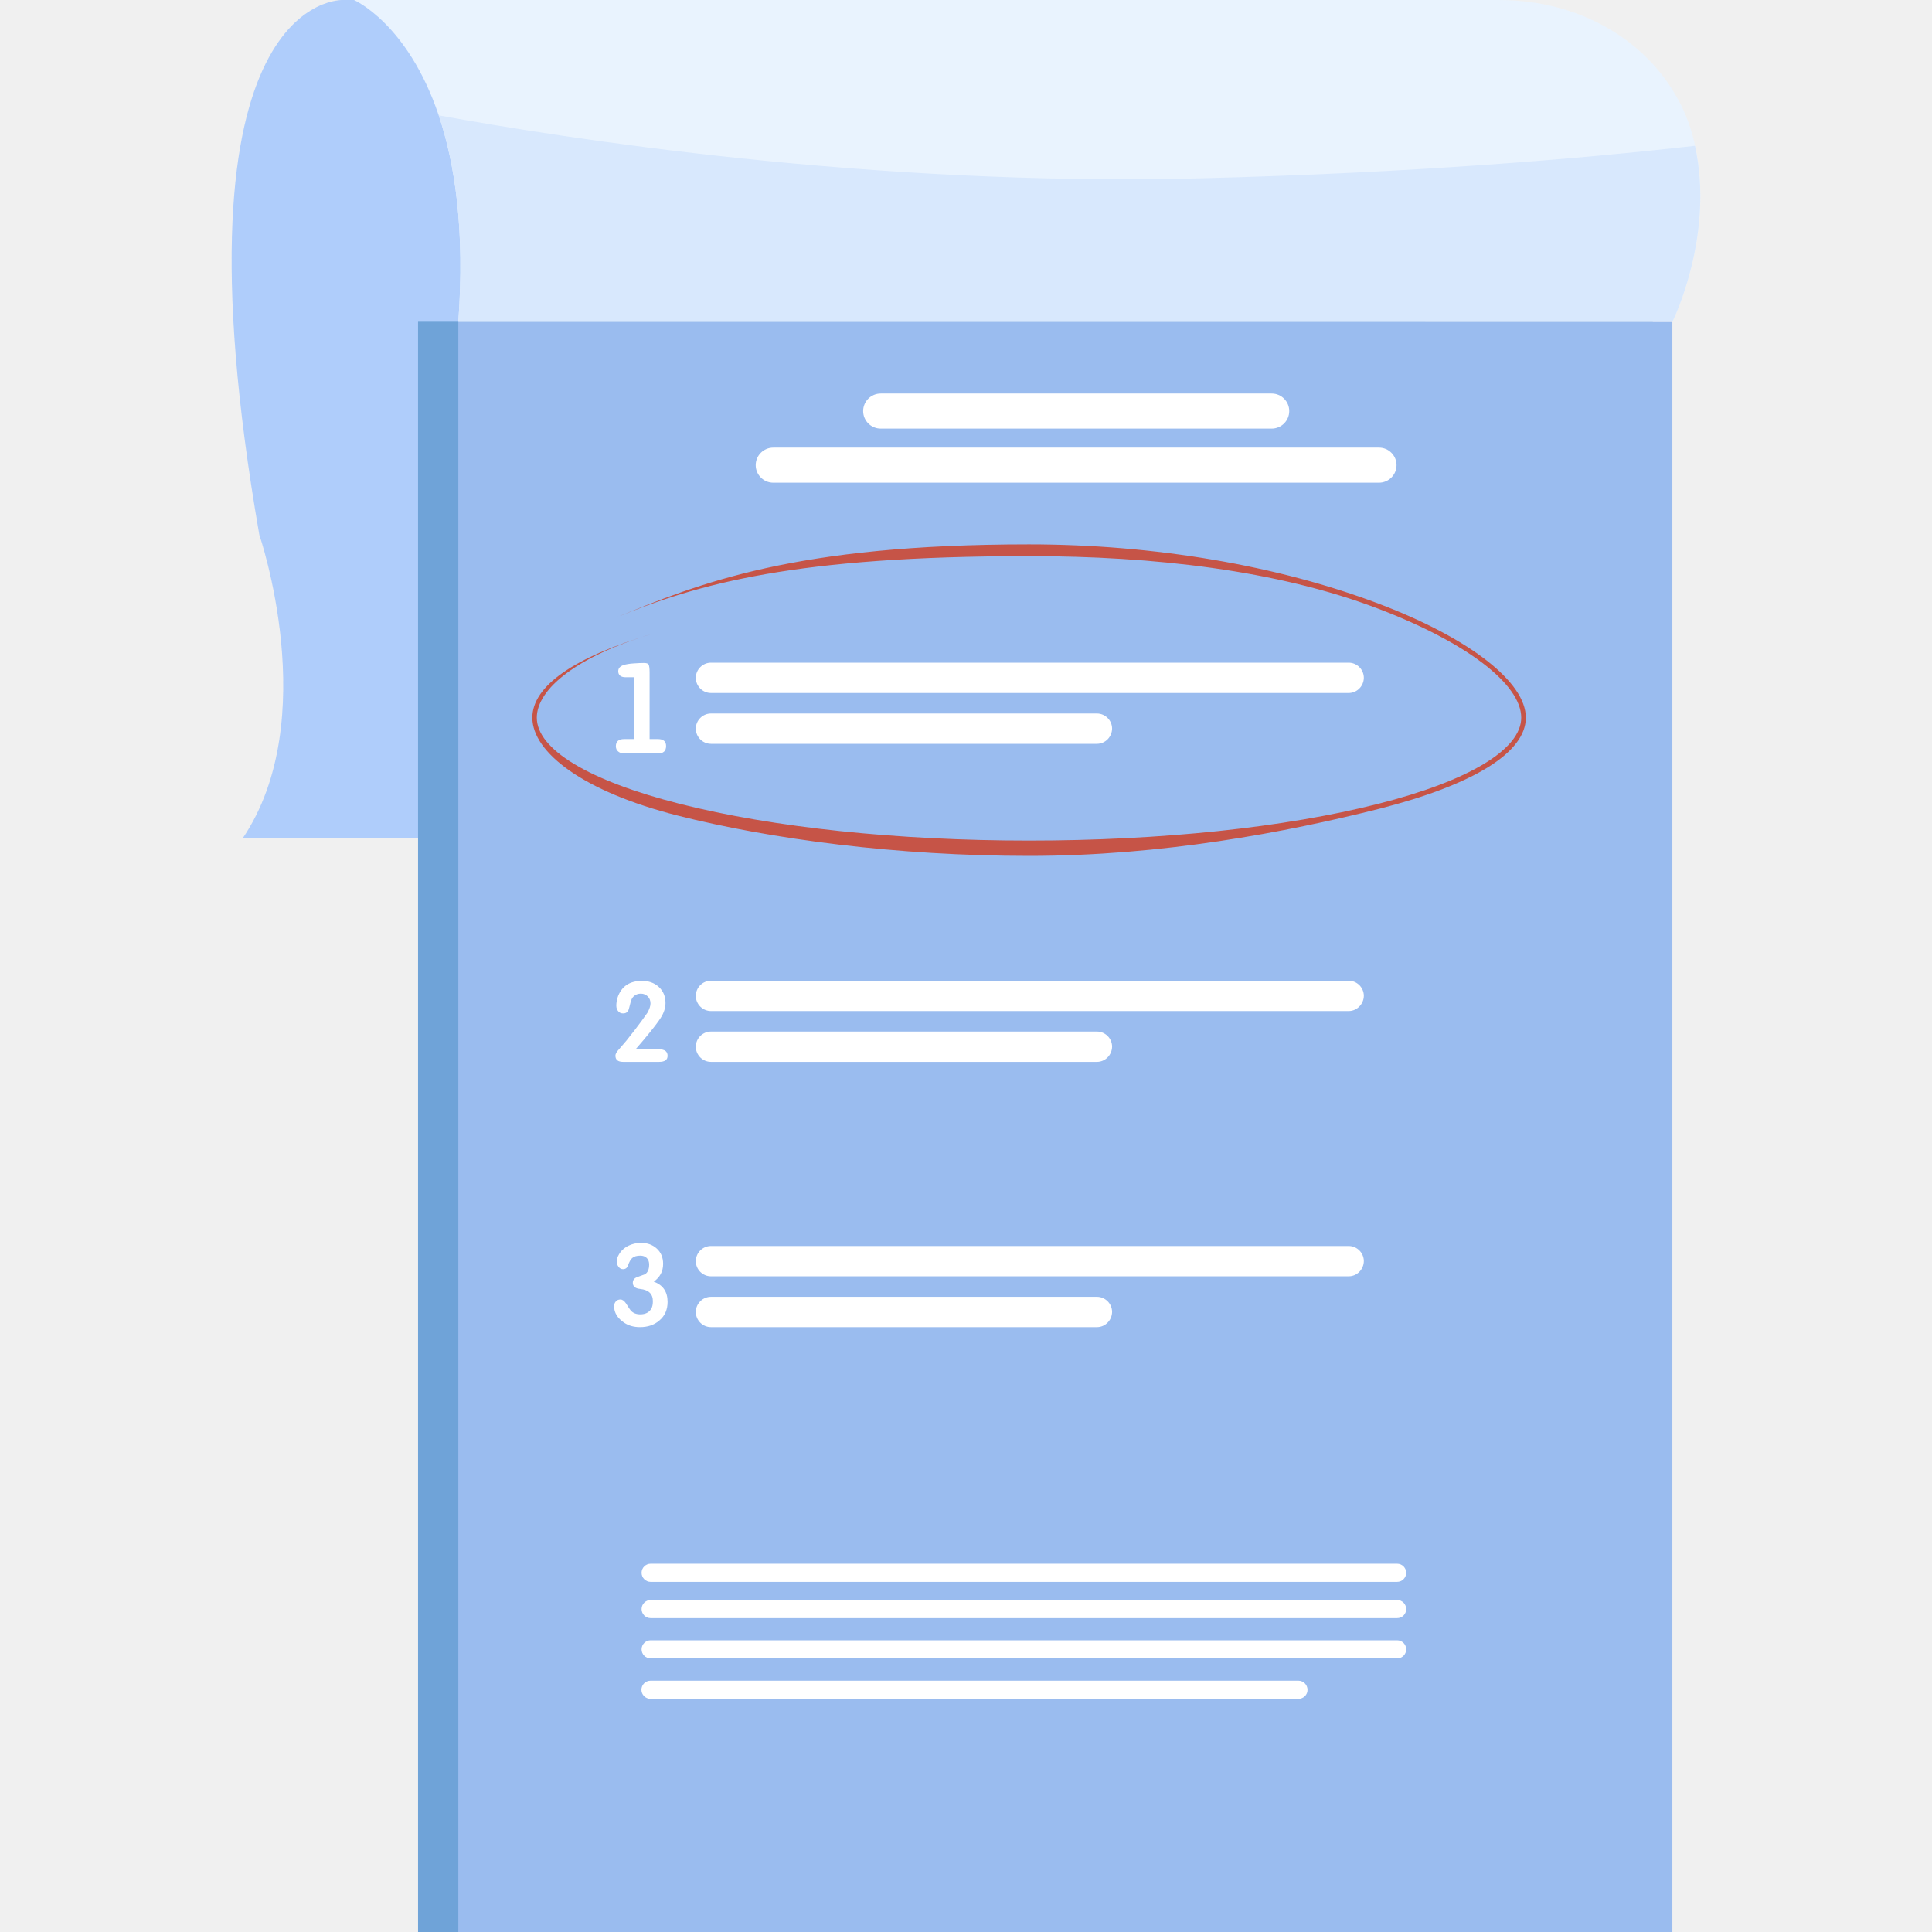
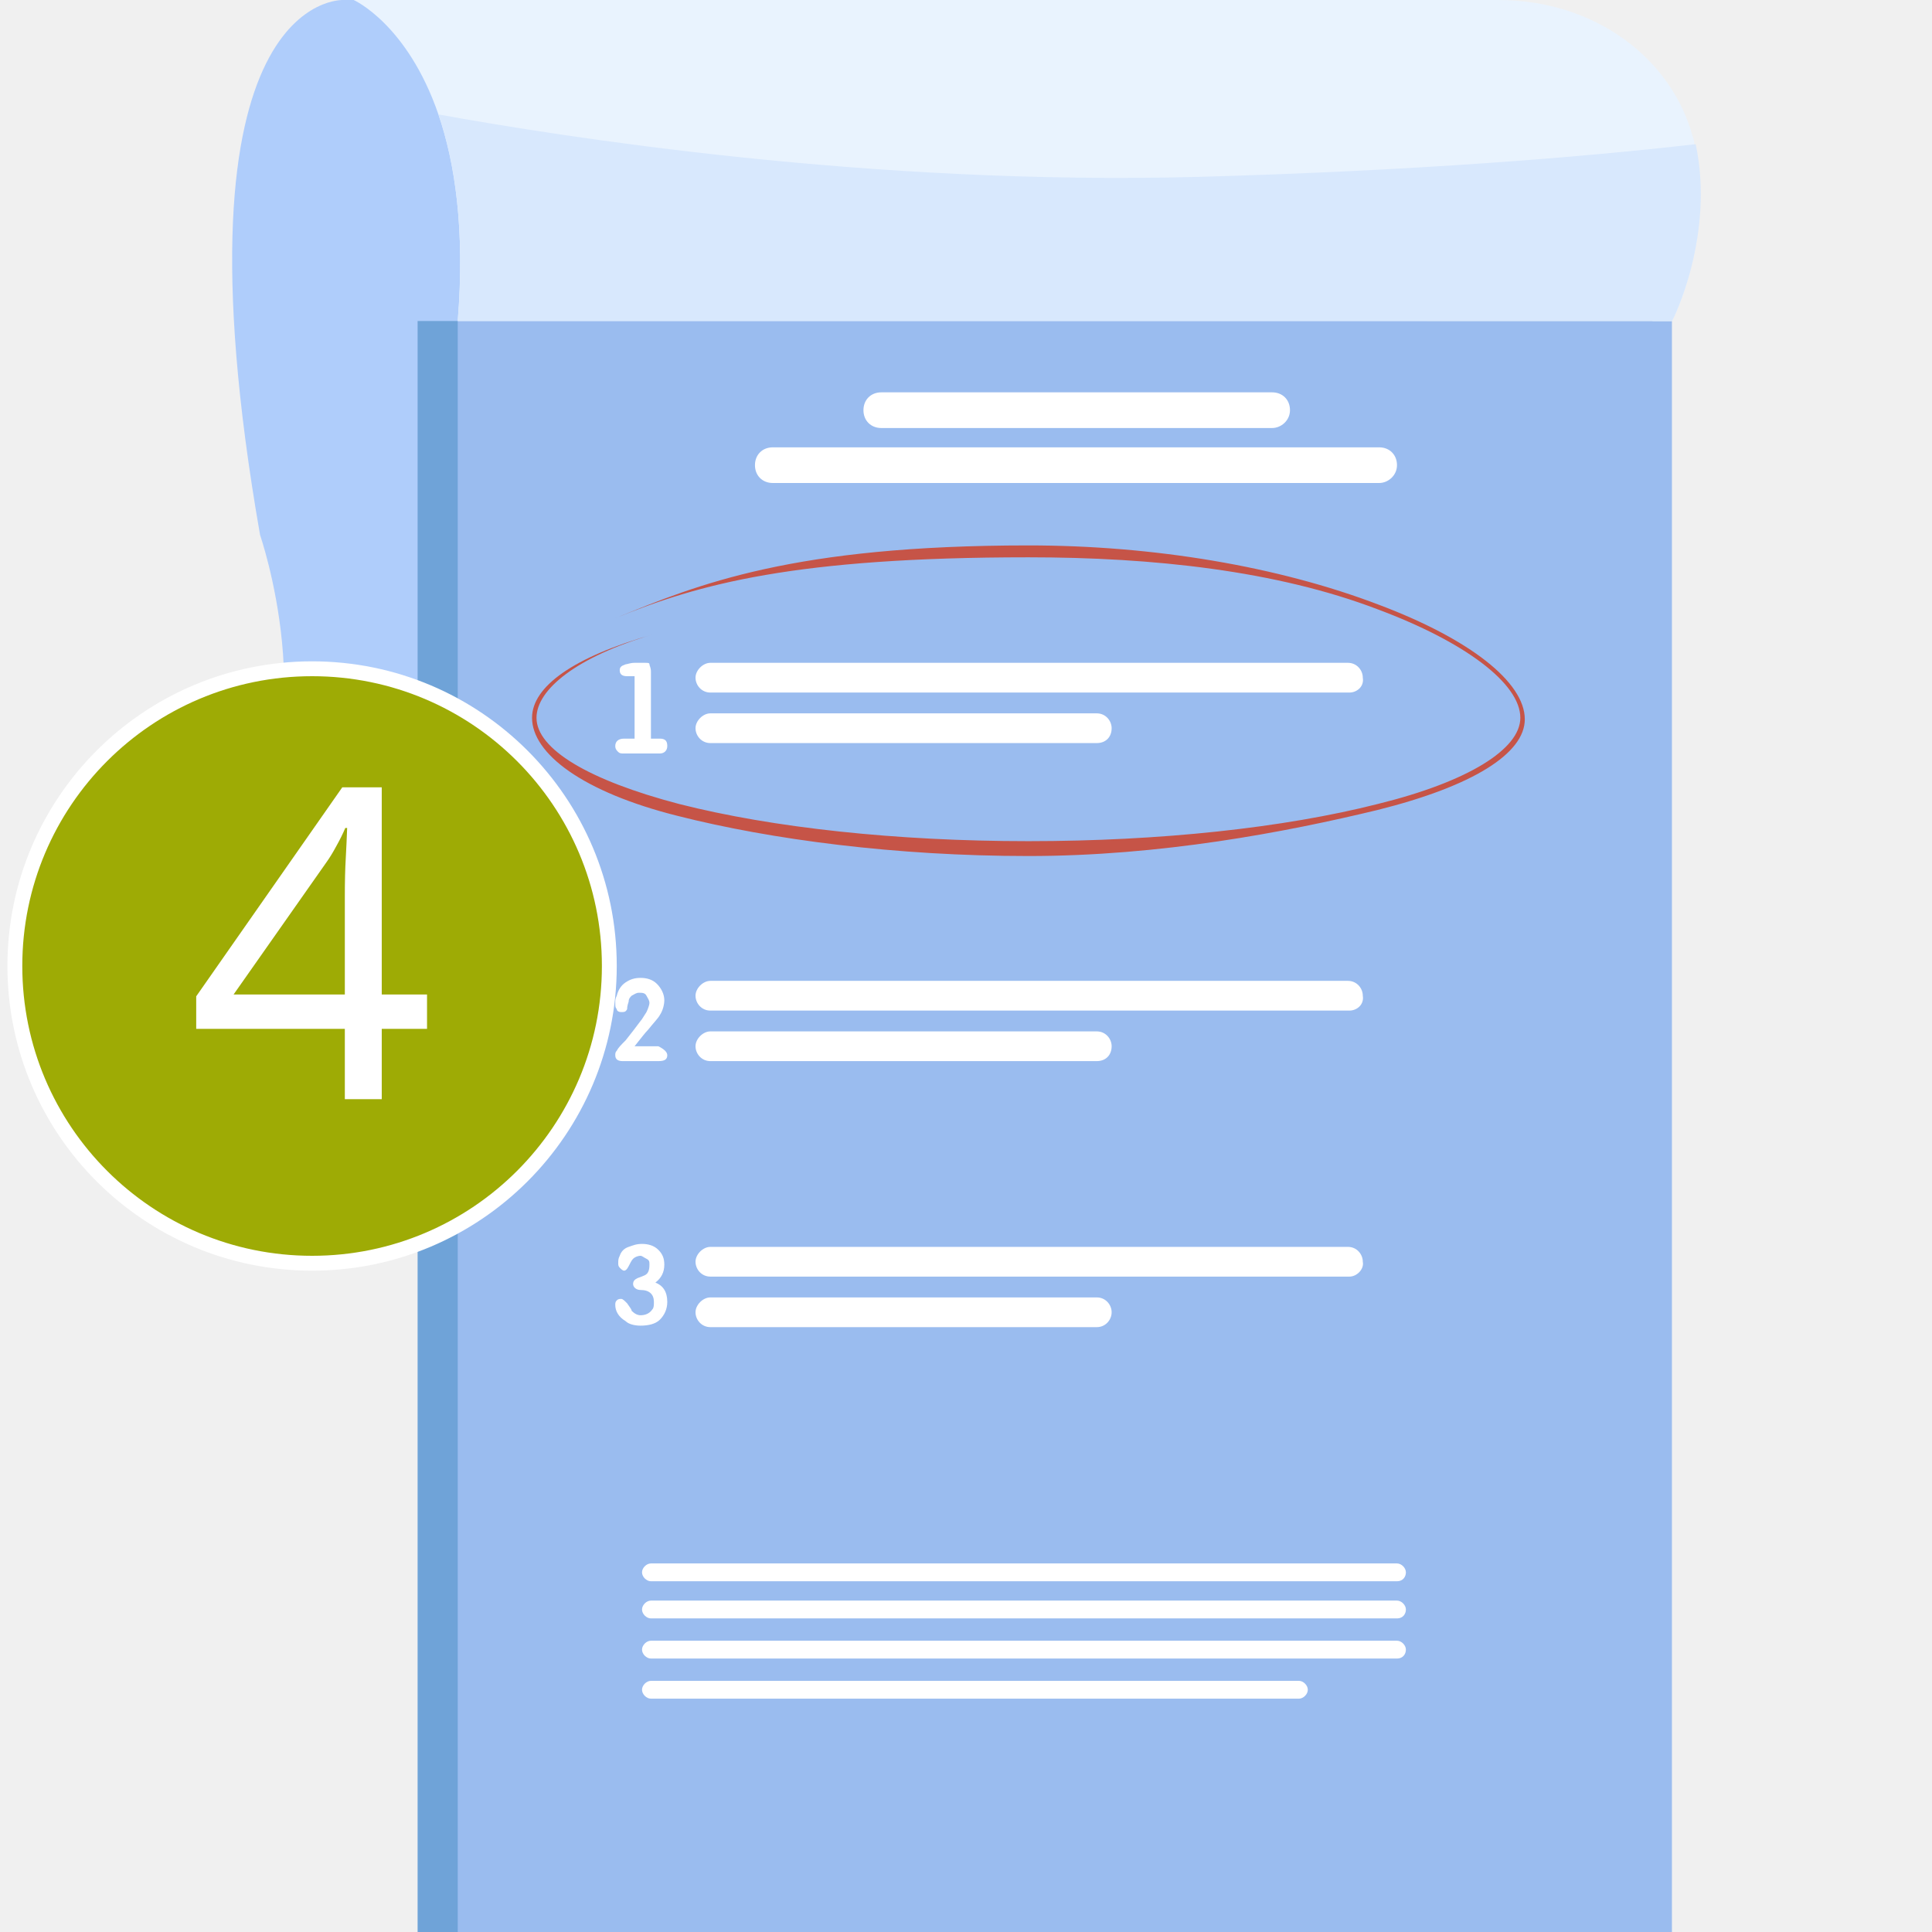
<svg xmlns="http://www.w3.org/2000/svg" enable-background="new 0 0 130 130" viewBox="0 0 130 130">
-   <path d="m23.08 0s-12-.59-5.63 35.99c0 0 4.28 12.41-1.12 20.42h79.57v-56.41z" fill="#afcdfb" />
-   <path d="m28.13 21.65h83.08v108.35h-83.08z" fill="#6fa3d8" />
-   <path d="m30.84 21.65h81.69v108.35h-81.69z" fill="#9abcef" />
-   <path d="m112.53 21.65h-81.69c.45-6.18-.23-10.66-1.32-13.89-2.09-6.2-5.7-7.76-5.7-7.76h77.04c6.58 0 11.67 3.96 13.06 9.22.05.2.1.39.14.59 1.32 6.02-1.47 11.73-1.53 11.84z" fill="#e9f3fe" />
-   <path d="m112.53 21.65h-81.69c.45-6.18-.23-10.66-1.32-13.89 8.35 1.53 29.02 4.79 51.15 4.24 14.32-.36 25.63-1.31 33.38-2.19 1.33 6.02-1.46 11.73-1.52 11.84z" fill="#d8e8fd" />
+   <path d="m23.1 0s-12-.6-5.6 36c0 0 4.3 12.4-1.1 20.4h79.6v-56.4z" fill="#afcdfb" />
+   <path d="m28.1 21.6h83.1v108.4h-83.1z" fill="#6fa3d8" />
+   <path d="m30.8 21.6h81.7v108.4h-81.7z" fill="#9abcef" />
+   <path d="m112.5 21.6h-81.7c.5-6.2-.2-10.7-1.3-13.9-2.1-6.1-5.7-7.7-5.7-7.7h77c6.6 0 11.7 4 13.1 9.2.1.2.1.4.1.6 1.4 6-1.4 11.7-1.5 11.8z" fill="#e9f3fe" />
+   <path d="m112.5 21.6h-81.7c.5-6.2-.2-10.7-1.3-13.9 8.3 1.5 29 4.8 51.2 4.2 14.3-.4 25.6-1.3 33.4-2.2 1.3 6.1-1.5 11.8-1.6 11.9z" fill="#d8e8fd" />
  <g fill="#fff">
-     <path d="m90.75 46.63h-42.91c-.56 0-1.02-.46-1.02-1.02 0-.56.46-1.02 1.02-1.02h42.91c.56 0 1.02.46 1.02 1.02-.01.57-.47 1.02-1.02 1.02z" />
-     <path d="m73.81 50.05h-25.97c-.56 0-1.02-.46-1.02-1.02 0-.56.46-1.02 1.02-1.02h25.97c.56 0 1.02.46 1.02 1.02-.01.56-.46 1.02-1.02 1.02z" />
-     <path d="m42.65 49.72v-4.15h-.55c-.33 0-.5-.14-.5-.41 0-.2.13-.34.39-.42.13-.04.34-.08.63-.1s.52-.03.7-.03c.17 0 .28.03.32.1s.07.24.07.53v4.49h.56c.37 0 .55.16.55.47 0 .33-.18.5-.55.5h-2.27c-.16 0-.29-.04-.4-.13s-.16-.21-.16-.36c0-.32.19-.48.56-.48h.65z" />
-     <path d="m90.75 68.03h-42.91c-.56 0-1.02-.46-1.02-1.02 0-.56.46-1.02 1.02-1.02h42.91c.56 0 1.02.46 1.02 1.02-.01.56-.47 1.02-1.02 1.02z" />
-     <path d="m73.81 71.45h-25.97c-.56 0-1.02-.46-1.02-1.02 0-.56.46-1.02 1.02-1.02h25.97c.56 0 1.02.46 1.02 1.02-.01.56-.46 1.02-1.02 1.02z" />
-     <path d="m44.92 71.04c0 .28-.19.41-.58.41h-2.41c-.35 0-.52-.14-.52-.42 0-.09.05-.19.14-.31.14-.16.34-.39.6-.7.4-.5.74-.94 1.01-1.31.09-.12.22-.31.4-.56.14-.25.21-.46.21-.63 0-.19-.06-.35-.18-.47s-.28-.19-.47-.19-.35.06-.48.18c-.09.08-.17.22-.22.44-.07.28-.11.44-.13.48-.07.16-.19.23-.36.23-.15 0-.26-.05-.34-.16-.08-.09-.12-.22-.12-.37 0-.17.03-.34.08-.52.12-.38.33-.67.62-.87.28-.18.62-.27 1.03-.27.44 0 .82.13 1.12.4.31.28.46.65.46 1.09 0 .33-.11.67-.33 1.01-.12.19-.37.53-.76 1.01-.2.25-.5.61-.92 1.09h1.58c.38.01.57.15.57.44z" />
-     <path d="m90.75 85.88h-42.91c-.56 0-1.02-.46-1.02-1.02 0-.56.46-1.02 1.02-1.02h42.91c.56 0 1.02.46 1.02 1.02-.01.57-.47 1.02-1.02 1.02z" />
-     <path d="m73.81 89.3h-25.97c-.56 0-1.02-.46-1.02-1.02 0-.56.46-1.02 1.02-1.02h25.97c.56 0 1.02.46 1.02 1.02-.01.56-.46 1.02-1.02 1.02z" />
-     <path d="m44.92 87.6c0 .52-.18.94-.55 1.25-.34.3-.78.45-1.31.45-.41 0-.76-.1-1.05-.29-.46-.31-.69-.68-.69-1.12 0-.12.04-.23.12-.32s.18-.13.31-.13.25.09.37.26c.18.29.29.45.32.48.16.18.38.26.64.26.35 0 .6-.13.75-.39.07-.13.1-.29.1-.5 0-.49-.29-.76-.86-.82-.32-.03-.49-.17-.49-.41 0-.18.09-.31.28-.38.35-.13.53-.2.54-.2.19-.12.28-.34.28-.65 0-.18-.05-.33-.16-.44s-.26-.16-.44-.16c-.23 0-.41.05-.54.16-.11.1-.2.26-.28.49-.06.18-.17.26-.34.26-.12 0-.22-.05-.3-.16s-.12-.22-.12-.34c0-.15.04-.31.13-.46.14-.26.35-.46.64-.61.26-.13.55-.2.87-.2.42 0 .78.13 1.06.39s.42.6.42 1.02c0 .51-.21.9-.63 1.2.63.23.93.69.93 1.36z" />
-     <path d="m85.57 28.84h-26.31c-.65 0-1.18-.53-1.18-1.18 0-.65.53-1.18 1.18-1.18h26.31c.65 0 1.18.53 1.18 1.18 0 .65-.53 1.18-1.18 1.18z" />
-     <path d="m92.79 32.48h-40.76c-.65 0-1.18-.53-1.18-1.18 0-.65.53-1.18 1.18-1.18h40.76c.65 0 1.18.53 1.18 1.18 0 .65-.53 1.18-1.18 1.18z" />
+     <path d="m90.8 46.6h-43c-.6 0-1-.5-1-1s.5-1 1-1h42.9c.6 0 1 .5 1 1 .1.6-.4 1-.9 1z" />
+     <path d="m73.8 50h-26c-.6 0-1-.5-1-1s.5-1 1-1h26c.6 0 1 .5 1 1 0 .6-.4 1-1 1z" />
+     <path d="m42.7 49.7v-4.2h-.5c-.3 0-.5-.1-.5-.4 0-.2.1-.3.4-.4.1 0 .3-.1.6-.1s.5 0 .7 0 .3 0 .3.1.1.2.1.5v4.5h.6c.4 0 .5.2.5.5s-.2.5-.5.5h-2.4c-.2 0-.3 0-.4-.1s-.2-.2-.2-.4c0-.3.2-.5.6-.5z" />
+     <path d="m90.8 68h-43c-.6 0-1-.5-1-1s.5-1 1-1h42.9c.6 0 1 .5 1 1 .1.6-.4 1-.9 1z" />
+     <path d="m73.8 71.4h-26c-.6 0-1-.5-1-1s.5-1 1-1h26c.6 0 1 .5 1 1 0 .6-.4 1-1 1z" />
+     <path d="m44.9 71c0 .3-.2.4-.6.4h-2.4c-.3 0-.5-.1-.5-.4 0-.1 0-.2.1-.3.1-.2.3-.4.6-.7.4-.5.7-.9 1-1.3.1-.1.2-.3.4-.6.1-.2.2-.5.2-.6 0-.2-.1-.3-.2-.5s-.3-.2-.5-.2-.3.1-.5.2c-.1.1-.2.2-.2.4-.1.3-.1.4-.1.5-.1.2-.2.2-.4.2s-.3-.1-.3-.2c-.1-.1-.1-.2-.1-.4s0-.3.1-.5c.1-.4.3-.7.6-.9s.6-.3 1-.3.8.1 1.1.4.5.7.5 1.1c0 .3-.1.7-.3 1-.1.2-.4.5-.8 1-.2.2-.5.6-.9 1.1h1.6c.4.2.6.4.6.6z" />
+     <path d="m90.8 85.9h-43c-.6 0-1-.5-1-1s.5-1 1-1h42.9c.6 0 1 .5 1 1 .1.5-.4 1-.9 1z" />
+     <path d="m73.8 89.3h-26c-.6 0-1-.5-1-1s.5-1 1-1h26c.6 0 1 .5 1 1s-.4 1-1 1z" />
+     <path d="m44.9 87.6c0 .5-.2.9-.5 1.2s-.8.4-1.3.4c-.4 0-.8-.1-1-.3-.5-.3-.7-.7-.7-1.1 0-.1 0-.2.1-.3s.2-.1.3-.1.2.1.4.3c.2.3.3.4.3.5.2.2.4.3.6.3.3 0 .6-.1.8-.4.1-.1.1-.3.1-.5 0-.5-.3-.8-.9-.8-.3 0-.5-.2-.5-.4s.1-.3.3-.4c.3-.1.5-.2.5-.2.2-.1.3-.3.3-.7 0-.2 0-.3-.2-.4s-.3-.2-.4-.2c-.2 0-.4.1-.5.2s-.2.3-.3.5-.2.3-.3.3-.2-.1-.3-.2-.1-.2-.1-.3c0-.2 0-.3.1-.5.1-.3.3-.5.6-.6s.5-.2.9-.2.8.1 1.1.4.4.6.4 1c0 .5-.2.9-.6 1.2.5.2.8.6.8 1.3z" />
+     <path d="m85.6 28.8h-26.3c-.7 0-1.2-.5-1.2-1.2s.5-1.2 1.2-1.2h26.3c.7 0 1.2.5 1.2 1.2s-.6 1.2-1.2 1.2z" />
+     <path d="m92.8 32.5h-40.8c-.7 0-1.2-.5-1.2-1.2s.5-1.2 1.2-1.2h40.8c.7 0 1.2.5 1.2 1.2s-.6 1.2-1.2 1.2z" />
  </g>
-   <path d="m69.25 57.59c-8.9 0-17.34-1.12-23.64-2.71-6.36-1.61-9.79-4.25-9.79-6.59 0-2.12 2.79-4.07 8.07-5.64-5.06 1.5-7.77 3.71-7.77 5.64 0 2.14 3.51 4.25 9.63 5.8 6.27 1.59 14.62 2.47 23.49 2.47 8.88 0 17.22-.88 23.49-2.47 6.12-1.55 9.63-3.67 9.63-5.8 0-2.26-3.7-5.08-9.64-7.34-6.76-2.58-15.1-3.53-23.48-3.53-15.72 0-22.2 1.84-27.81 4.14 5.64-2.31 12.03-4.93 27.81-4.93 8.41 0 16.78 1.42 23.58 4.01 6.07 2.31 9.85 5.25 9.85 7.65 0 2.34-3.5 4.51-9.86 6.13-6.29 1.59-14.66 3.17-23.56 3.17z" fill="#c65447" />
-   <path d="m94.01 106.44h-50.23c-.34 0-.61-.28-.61-.61 0-.34.28-.61.61-.61h50.23c.34 0 .61.28.61.61 0 .33-.27.61-.61.61z" fill="#fff" />
-   <path d="m94.01 108.88h-50.23c-.34 0-.61-.28-.61-.61 0-.34.28-.61.61-.61h50.23c.34 0 .61.28.61.61 0 .34-.27.61-.61.61z" fill="#fff" />
-   <path d="m94.01 111.59h-50.23c-.34 0-.61-.28-.61-.61 0-.34.28-.61.61-.61h50.23c.34 0 .61.28.61.61 0 .34-.27.61-.61.61z" fill="#fff" />
-   <path d="m87.37 114.31h-43.6c-.34 0-.61-.28-.61-.61 0-.34.28-.61.61-.61h43.6c.34 0 .61.28.61.61.01.33-.27.61-.61.61z" fill="#fff" />
+   <path d="m69.2 57.6c-8.9 0-17.3-1.1-23.6-2.7-6.4-1.6-9.8-4.2-9.8-6.6 0-2.1 2.8-4.1 8.1-5.6-5.1 1.5-7.8 3.7-7.8 5.6 0 2.1 3.5 4.2 9.6 5.8 6.3 1.6 14.6 2.5 23.5 2.5s17.2-.9 23.5-2.5c6.1-1.5 9.6-3.7 9.6-5.8 0-2.3-3.7-5.1-9.6-7.3-6.8-2.6-15.1-3.5-23.5-3.5-15.7 0-22.2 1.8-27.8 4.1 5.6-2.3 12-4.9 27.8-4.9 8.4 0 16.8 1.4 23.6 4 6.1 2.3 9.8 5.2 9.8 7.7 0 2.3-3.5 4.5-9.9 6.1-6.2 1.5-14.6 3.1-23.5 3.1z" fill="#c65447" />
+   <path d="m94 106.4h-50.2c-.3 0-.6-.3-.6-.6s.3-.6.6-.6h50.2c.3 0 .6.3.6.6s-.2.6-.6.6z" fill="#fff" />
+   <path d="m94 108.9h-50.2c-.3 0-.6-.3-.6-.6s.3-.6.6-.6h50.2c.3 0 .6.3.6.6s-.2.6-.6.6z" fill="#fff" />
+   <path d="m94 111.6h-50.2c-.3 0-.6-.3-.6-.6s.3-.6.6-.6h50.2c.3 0 .6.3.6.6s-.2.6-.6.6z" fill="#fff" />
+   <path d="m87.4 114.3h-43.6c-.3 0-.6-.3-.6-.6s.3-.6.6-.6h43.6c.3 0 .6.3.6.6s-.3.6-.6.6z" fill="#fff" />
+   <circle cx="21" cy="65" fill="#9eab05" r="20" stroke="#fff" stroke-miterlimit="10" />
+   <text fill="#fff" font-family="'Museo500-Regular'" font-size="29.241" transform="translate(12.5933 73.9625)">4</text>
</svg>
